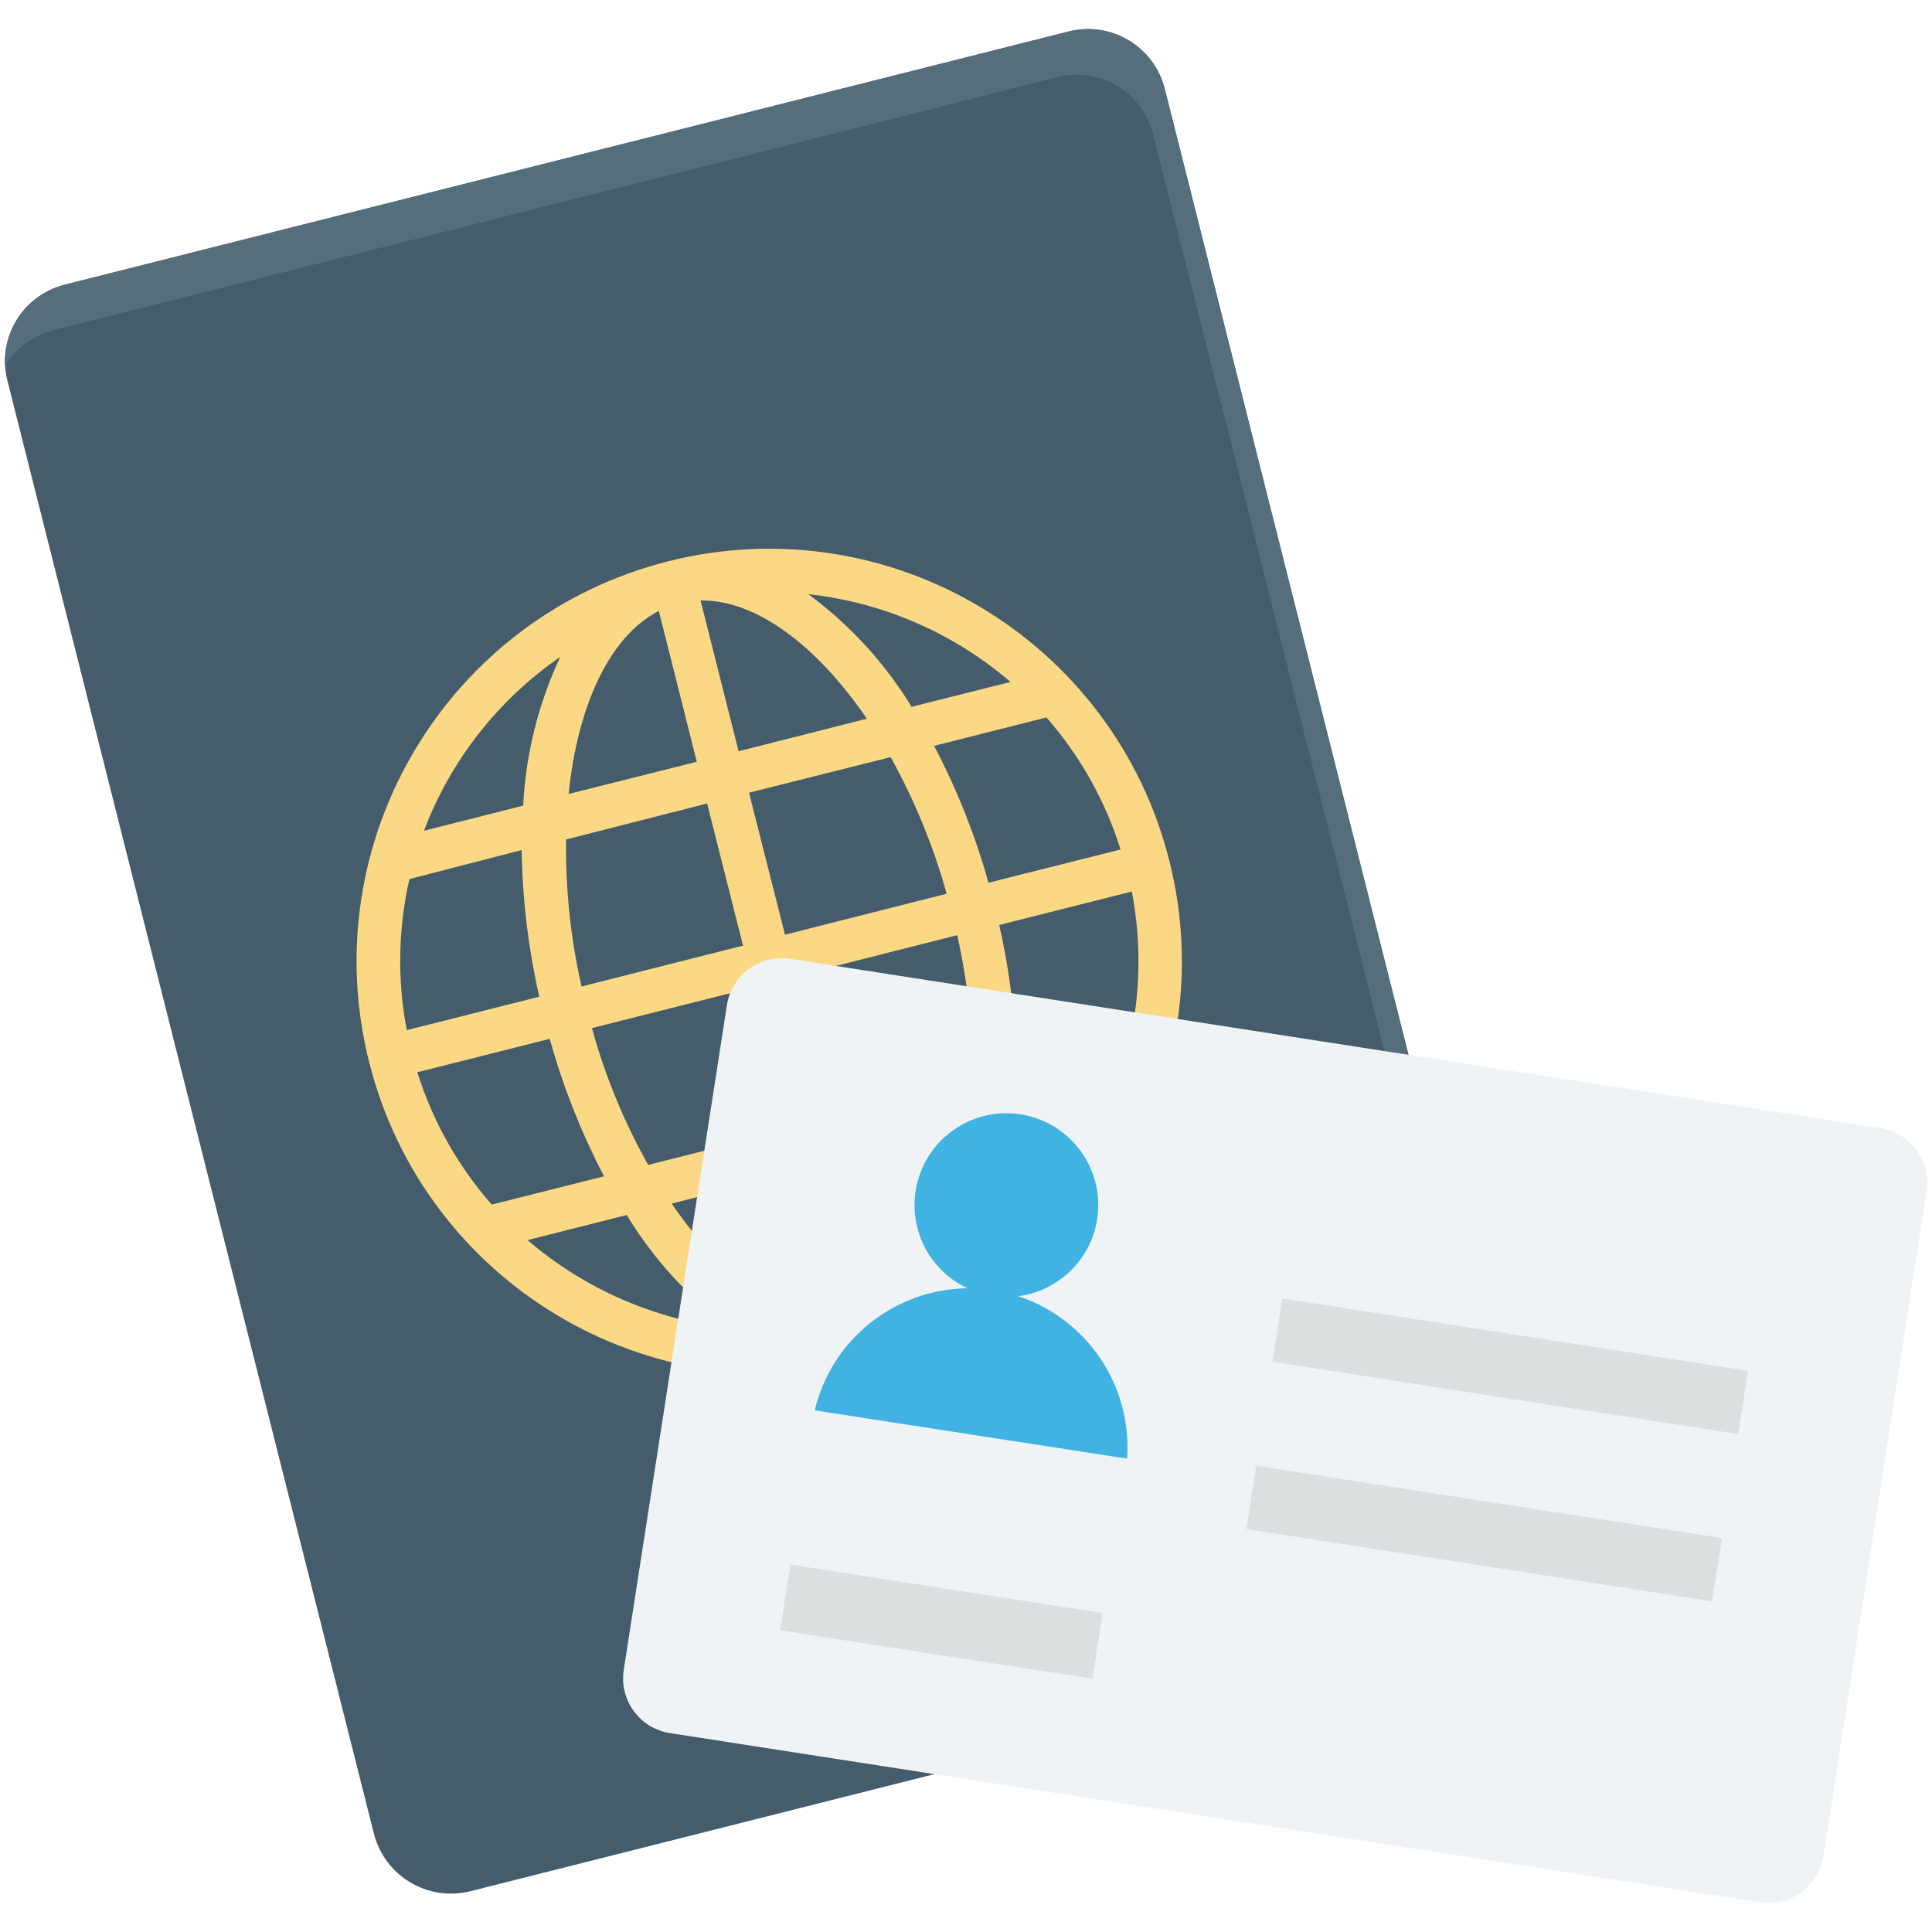
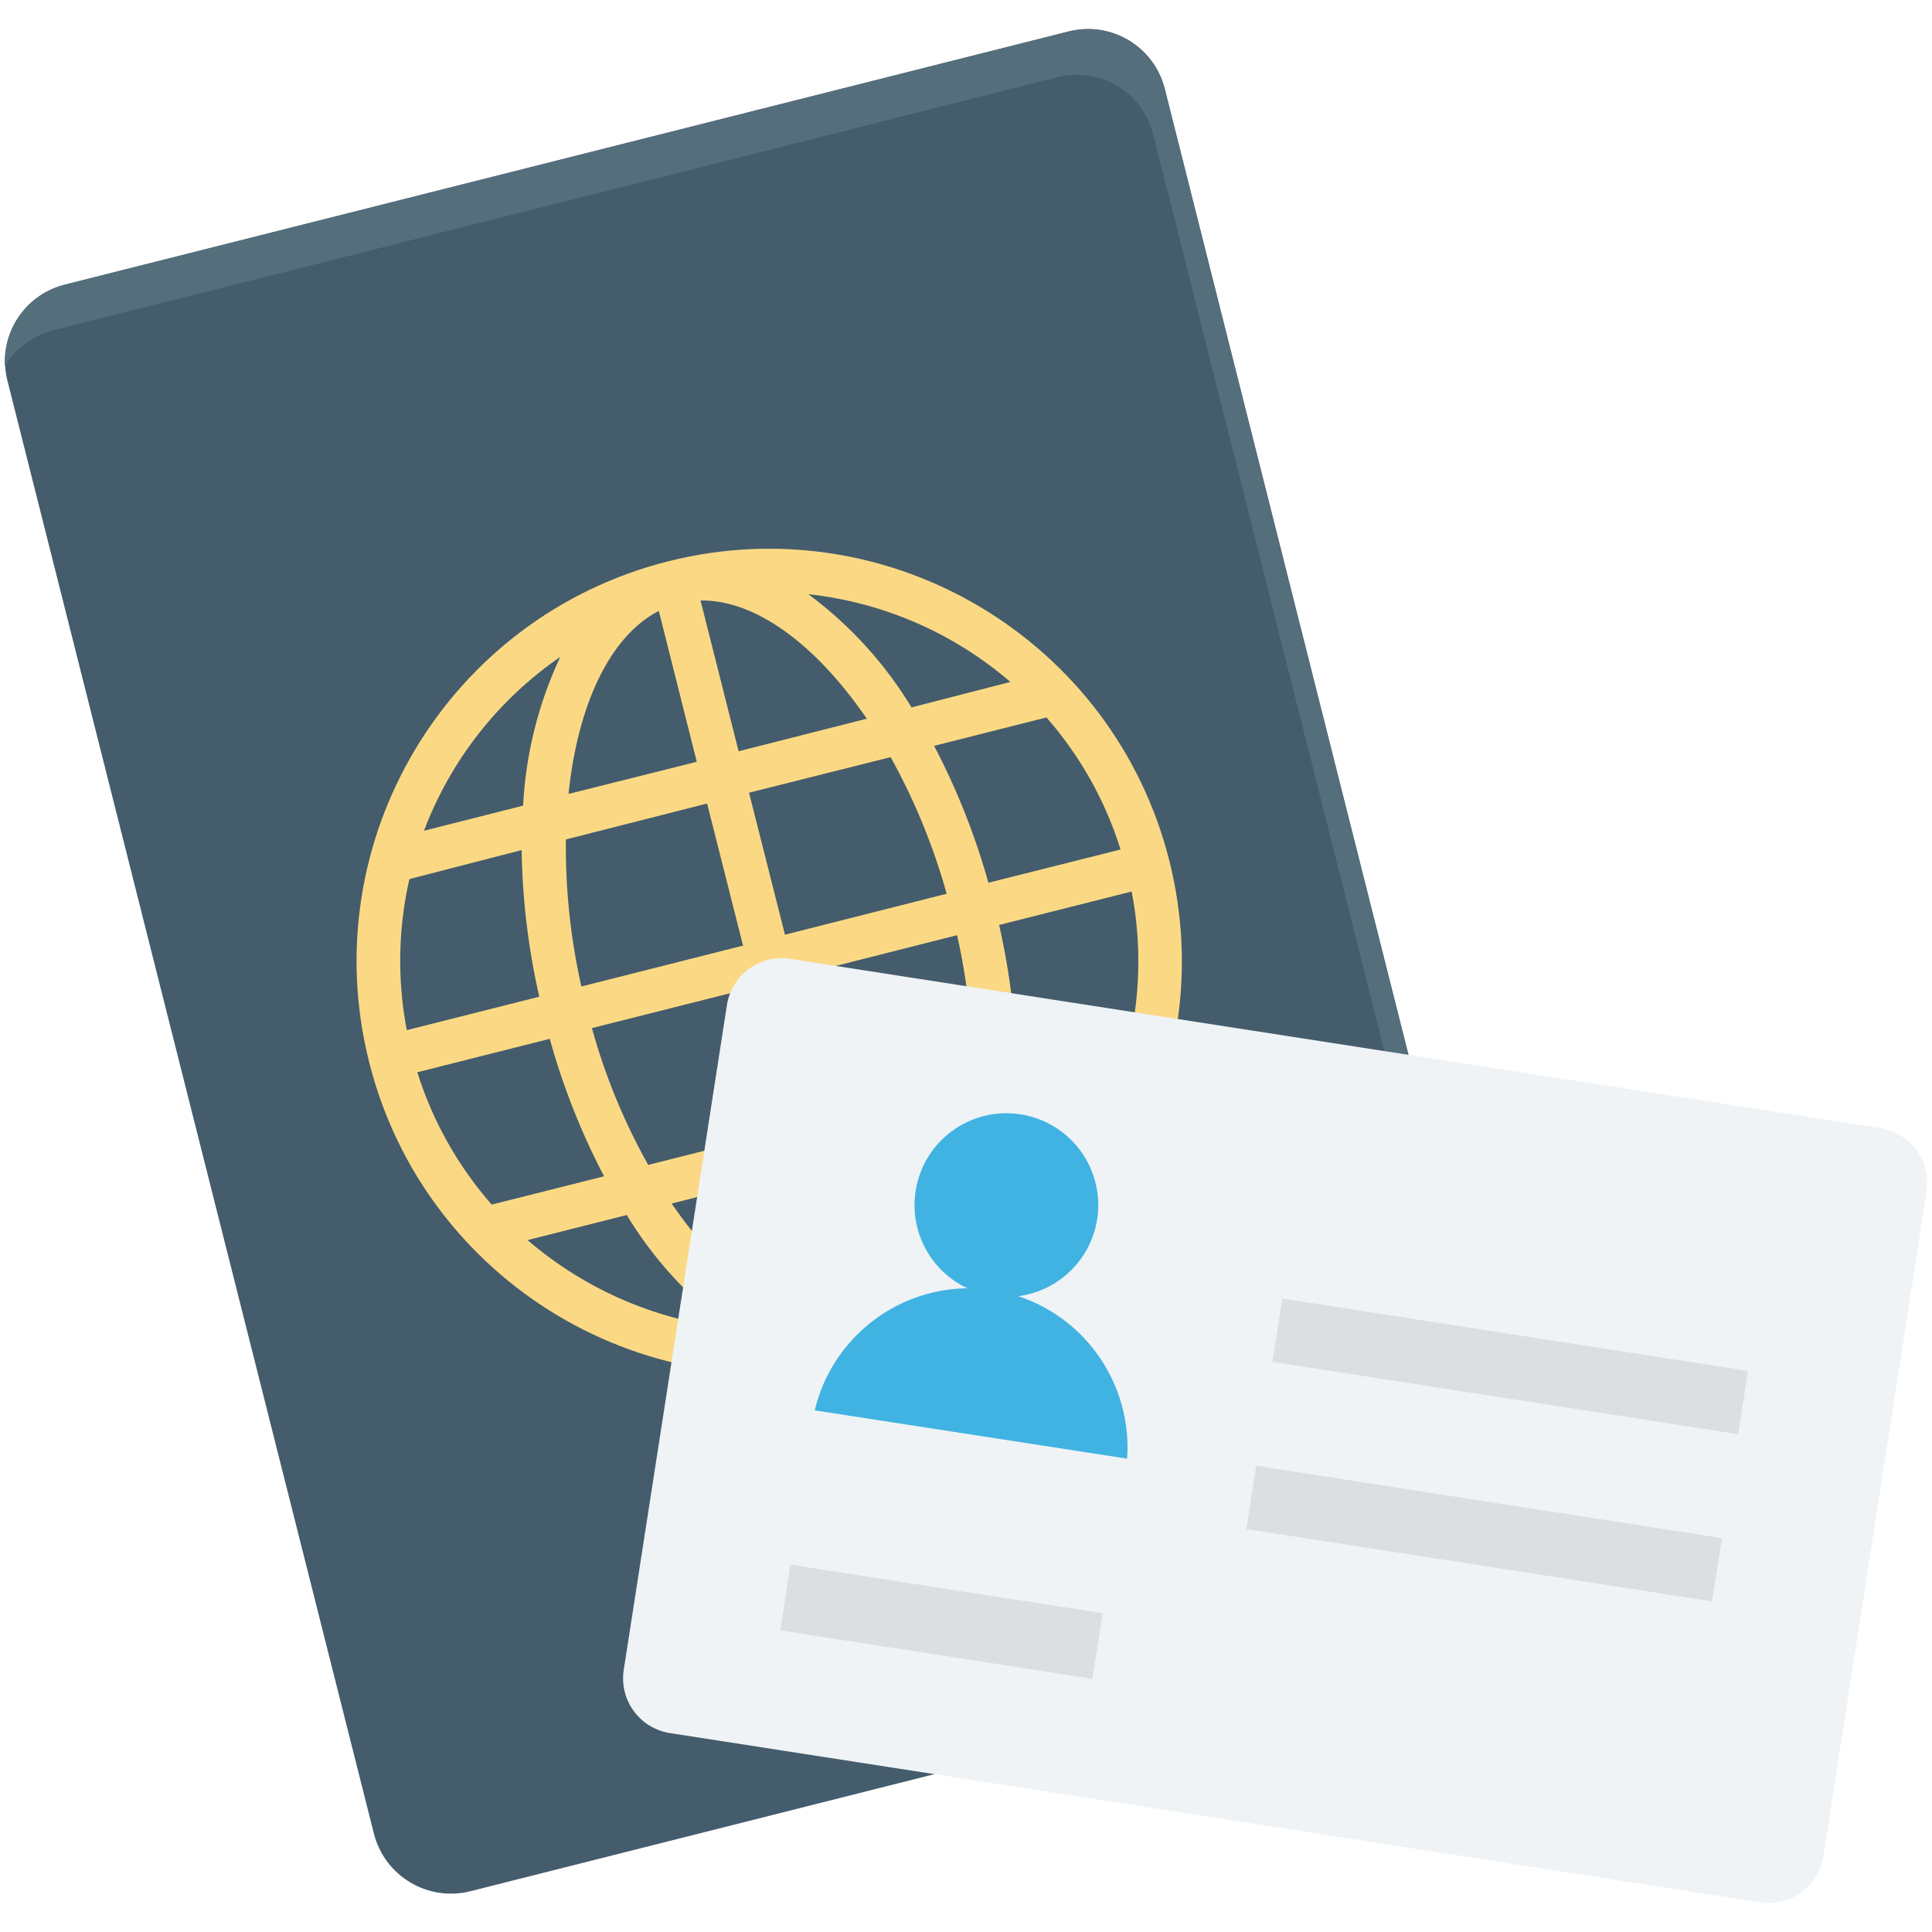
<svg xmlns="http://www.w3.org/2000/svg" id="レイヤー_1" data-name="レイヤー 1" viewBox="0 0 200 200">
  <defs>
    <style>.cls-1{fill:#445c6c;}.cls-2{fill:#556e7c;}.cls-3{fill:#fbd984;}.cls-4{fill:#eff3f5;}.cls-5{fill:#41b3e2;}.cls-6{fill:#dbdfe0;}</style>
  </defs>
-   <path class="cls-1" d="M110.63,3.26,6.7,29.47A8.18,8.18,0,0,0,.77,39.41L38.7,189.79a8.24,8.24,0,0,0,9.95,6l103.88-26.21a8.24,8.24,0,0,0,6-10L120.57,9.18A8.19,8.19,0,0,0,110.63,3.26Z" />
-   <path class="cls-2" d="M5.57,34.18,109.46,8a8.15,8.15,0,0,1,9.94,6l37.93,150.38a6.26,6.26,0,0,1,.22,1.51,8.18,8.18,0,0,0,.91-6.23L120.57,9.18a8.19,8.19,0,0,0-9.94-5.92L6.7,29.47A8.23,8.23,0,0,0,.51,37.9,8.13,8.13,0,0,1,5.57,34.18Z" />
-   <path class="cls-3" d="M69.19,58.1a42.71,42.71,0,1,0,51.86,31A42.75,42.75,0,0,0,69.19,58.1ZM43.2,111l13.71-3.46a72.76,72.76,0,0,0,5.62,14.23L50.9,124.7A38.06,38.06,0,0,1,43.2,111ZM76.46,77.77,72.52,62.16c5.75-.08,12,4.63,17.22,12.24Zm15.74.61A65.07,65.07,0,0,1,98,92.52L81.26,96.76l-3.72-14.7Zm-24-15.14,3.93,15.62L58.86,82.19C59.81,73,63.09,65.88,68.2,63.24Zm5,19.94,3.72,14.71L60.2,102.12A65,65,0,0,1,58.6,86.9Zm-17.38,20-13.71,3.46A38.13,38.13,0,0,1,42.38,91L54,88A73.83,73.83,0,0,0,55.83,103.2Zm5.45,3.25L78,102.21l3.71,14.7-14.61,3.68A63.19,63.19,0,0,1,61.28,106.45Zm21.54,14.79,3.93,15.61c-5.75.09-12-4.62-17.21-12.24Zm8.26,14.53-3.94-15.61,13.28-3.33C99.47,126,96.18,133.13,91.08,135.77Zm-5-20-3.72-14.7,16.74-4.24a65.55,65.55,0,0,1,1.6,15.22Zm17.39-20,13.71-3.46a38.53,38.53,0,0,1-.26,15.7L105.26,111A74,74,0,0,0,103.45,95.81Zm-1.13-4.37A72.76,72.76,0,0,0,96.7,77.21l11.63-2.94A37.89,37.89,0,0,1,116,87.94Zm2.34-20.8-10.3,2.59A41.12,41.12,0,0,0,83.68,61.51,38.51,38.51,0,0,1,104.66,70.64ZM58,68a41,41,0,0,0-3.84,15.4L43.89,86A38.38,38.38,0,0,1,58,68Zm-3.41,60.38,10.29-2.6A41,41,0,0,0,75.59,137.5,38.79,38.79,0,0,1,54.62,128.38ZM101.24,131a41,41,0,0,0,3.85-15.39l10.29-2.6A38.78,38.78,0,0,1,101.24,131Z" />
-   <path class="cls-4" d="M194.66,116.78,81.8,99.26a5.74,5.74,0,0,0-6.55,4.79L64.57,172.86a5.73,5.73,0,0,0,4.79,6.55l112.85,17.52a5.73,5.73,0,0,0,6.55-4.79l10.68-68.81A5.77,5.77,0,0,0,194.66,116.78Z" />
+   <path class="cls-1" d="M110.62,3.26,6.7,29.47A8.18,8.18,0,0,0,.77,39.41L38.7,189.79a8.23,8.23,0,0,0,9.95,6l103.88-26.21a8.24,8.24,0,0,0,6-10L120.57,9.18A8.19,8.19,0,0,0,110.62,3.26Z" />
+   <path class="cls-2" d="M5.57,34.18,109.46,8a8.15,8.15,0,0,1,9.94,6l37.93,150.38a6.26,6.26,0,0,1,.22,1.51,8.18,8.18,0,0,0,.91-6.23L120.57,9.18a8.19,8.19,0,0,0-9.95-5.92L6.7,29.47A8.21,8.21,0,0,0,.51,37.9,8.13,8.13,0,0,1,5.57,34.18Z" />
+   <path class="cls-3" d="M69.19,58.1a42.71,42.71,0,1,0,51.86,31A42.75,42.75,0,0,0,69.19,58.1ZM43.2,111l13.71-3.46a72.76,72.76,0,0,0,5.62,14.23L50.9,124.7A38.06,38.06,0,0,1,43.2,111ZM76.46,77.77,72.52,62.16c5.75-.08,12,4.63,17.21,12.24Zm15.74.61A65.56,65.56,0,0,1,98,92.52L81.26,96.76l-3.72-14.7Zm-24-15.14,3.93,15.62L58.85,82.19C59.81,73,63.09,65.88,68.2,63.24Zm5,19.94,3.72,14.71-16.74,4.23a66.1,66.1,0,0,1-1.6-15.22Zm-17.38,20-13.71,3.46A38.13,38.13,0,0,1,42.38,91L54,88A73.15,73.15,0,0,0,55.83,103.2Zm5.45,3.25L78,102.21l3.72,14.7-14.62,3.68A63.65,63.65,0,0,1,61.28,106.45Zm21.53,14.79,3.94,15.61c-5.75.09-12-4.62-17.21-12.24Zm8.26,14.53-3.93-15.61,13.28-3.33C99.46,126,96.18,133.13,91.07,135.77Zm-5-20-3.72-14.7,16.74-4.24a66.1,66.1,0,0,1,1.6,15.22Zm17.38-20,13.71-3.46a38.18,38.18,0,0,1-.26,15.7L105.26,111A73.31,73.31,0,0,0,103.44,95.81Zm-1.12-4.37A72.76,72.76,0,0,0,96.7,77.21l11.63-2.94A37.89,37.89,0,0,1,116,87.94Zm2.33-20.8L94.36,73.23A41.12,41.12,0,0,0,83.68,61.51,38.45,38.45,0,0,1,104.65,70.64ZM58,68a41.22,41.22,0,0,0-3.85,15.4L43.89,86A38.32,38.32,0,0,1,58,68Zm-3.41,60.38,10.29-2.6A41,41,0,0,0,75.59,137.5,38.73,38.73,0,0,1,54.62,128.38ZM101.24,131a41.17,41.17,0,0,0,3.85-15.39l10.29-2.6A38.78,38.78,0,0,1,101.24,131Z" />
+   <path class="cls-4" d="M194.65,116.78,81.8,99.26a5.73,5.73,0,0,0-6.55,4.79L64.57,172.86a5.73,5.73,0,0,0,4.79,6.55l112.85,17.52a5.73,5.73,0,0,0,6.55-4.79l10.68-68.81A5.77,5.77,0,0,0,194.65,116.78Z" />
  <path class="cls-5" d="M105.42,134.18a9.51,9.51,0,1,0-5.28-.82A16.46,16.46,0,0,0,84.34,146l32.34,5A16.51,16.51,0,0,0,105.42,134.18Z" />
-   <rect class="cls-6" x="94.02" y="151.52" width="6.88" height="32.71" transform="translate(-83.39 238.41) rotate(-81.17)" />
-   <rect class="cls-6" x="153.03" y="117.04" width="6.63" height="48.79" transform="translate(-7.42 274.22) rotate(-81.17)" />
+   <rect class="cls-6" x="94.01" y="151.52" width="6.88" height="32.71" transform="translate(-83.39 238.41) rotate(-81.17)" />
+   <rect class="cls-6" x="153.02" y="117.04" width="6.63" height="48.79" transform="translate(-7.42 274.22) rotate(-81.17)" />
  <rect class="cls-6" x="150.32" y="134.36" width="6.63" height="48.79" transform="translate(-26.82 286.2) rotate(-81.17)" />
</svg>
